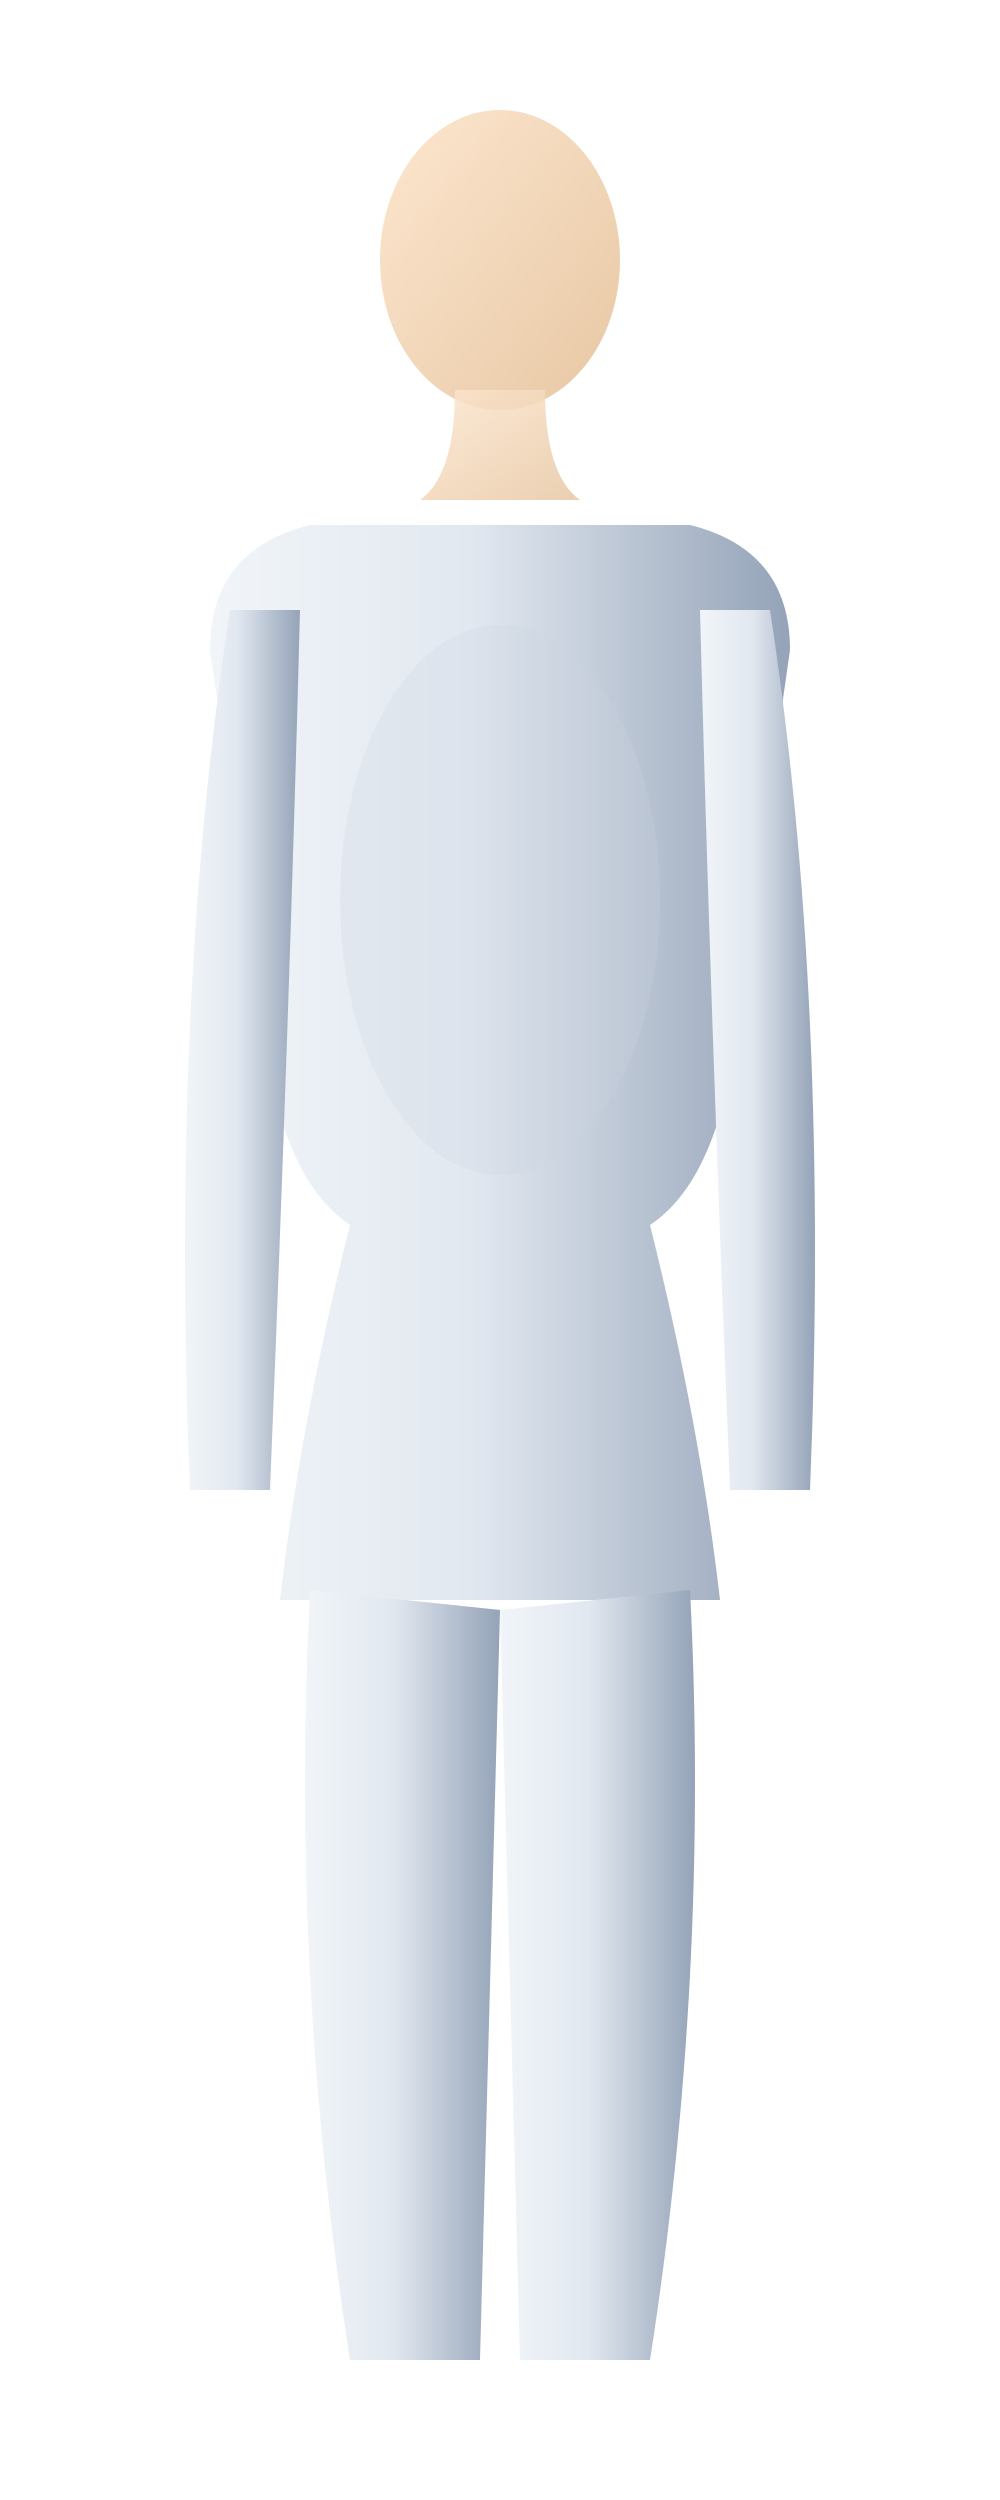
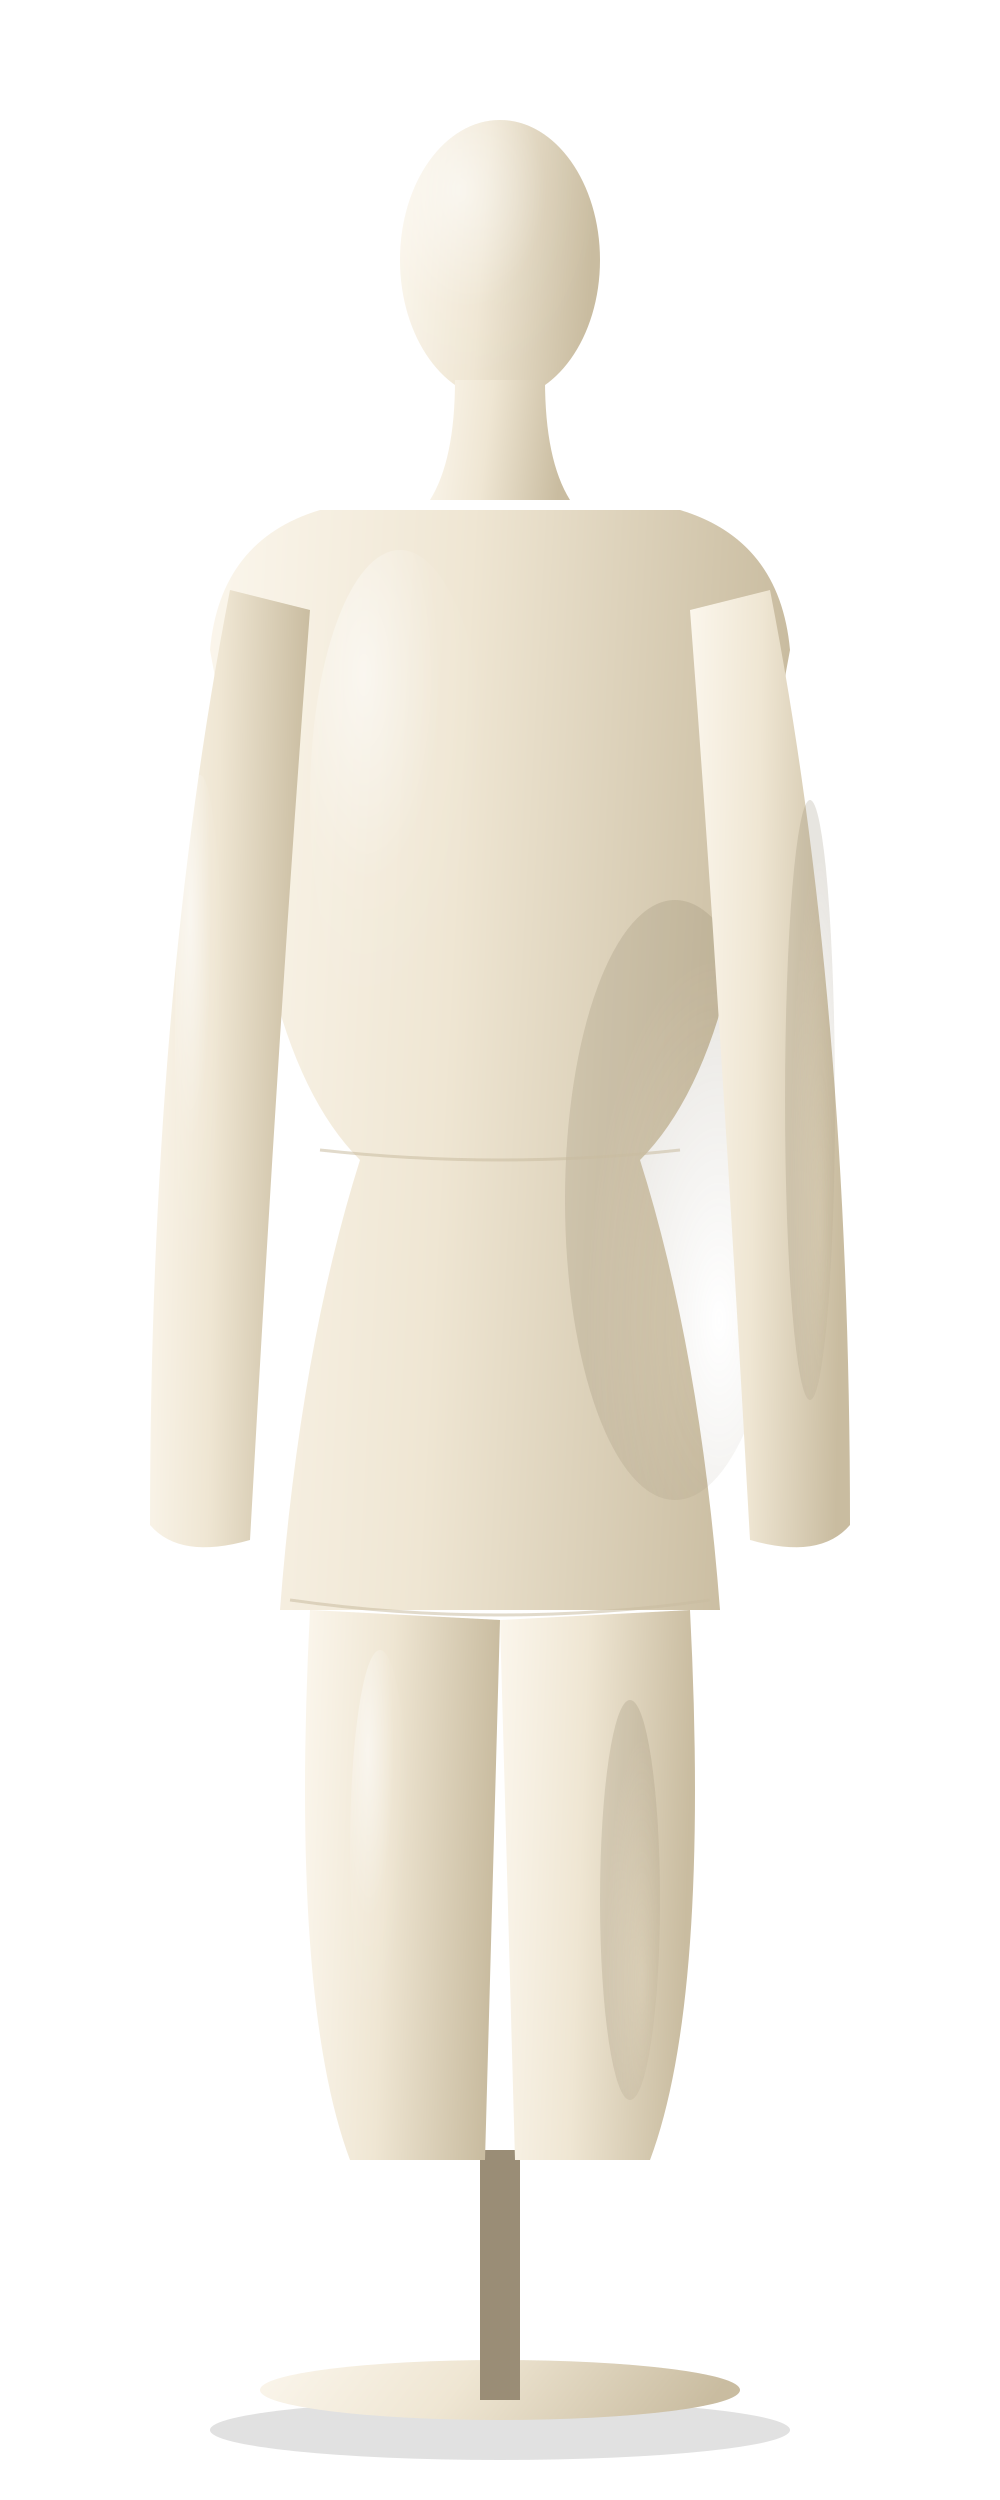
<svg xmlns="http://www.w3.org/2000/svg" viewBox="0 0 200 500" width="200" height="500">
  <defs>
-     <linearGradient id="bodyF" x1="0" y1="0" x2="1" y2="0">
-       <stop offset="0" stop-color="#f1f5f9" />
-       <stop offset="0.45" stop-color="#e2e8f0" />
-       <stop offset="1" stop-color="#94a3b8" />
+     <linearGradient id="manqF" x1="0" y1="0" x2="1" y2="0.1">
+       <stop offset="0" stop-color="#fbf6ec" />
+       <stop offset="0.45" stop-color="#efe6d3" />
+       <stop offset="1" stop-color="#c9bca0" />
    </linearGradient>
-     <linearGradient id="headF" x1="0" y1="0" x2="1" y2="1">
-       <stop offset="0" stop-color="#fde7d0" />
-       <stop offset="1" stop-color="#e7c7a3" />
-     </linearGradient>
+     <radialGradient id="hiF" cx="0.3" cy="0.25" r="0.7">
+       <stop offset="0" stop-color="#ffffff" stop-opacity="0.55" />
+       <stop offset="0.6" stop-color="#ffffff" stop-opacity="0.05" />
+       <stop offset="1" stop-color="#ffffff" stop-opacity="0" />
+     </radialGradient>
+     <radialGradient id="shF" cx="0.7" cy="0.7" r="0.6">
+       <stop offset="0" stop-color="#7d6f55" stop-opacity="0" />
+       <stop offset="1" stop-color="#7d6f55" stop-opacity="0.18" />
+     </radialGradient>
  </defs>
-   <ellipse cx="100" cy="52" rx="24" ry="30" fill="url(#headF)" />
-   <path d="M91 78 Q91 95 84 100 L116 100 Q109 95 109 78 Z" fill="url(#headF)" opacity="0.85" />
-   <path d="M62 105            Q42 110 42 130            L52 200            Q55 235 70 245            Q60 285 56 320            L144 320            Q140 285 130 245            Q145 235 148 200            L158 130            Q158 110 138 105 Z" fill="url(#bodyF)" />
-   <path d="M46 122 Q34 200 38 298 L54 298 Q58 200 60 122 Z" fill="url(#bodyF)" />
-   <path d="M154 122 Q166 200 162 298 L146 298 Q142 200 140 122 Z" fill="url(#bodyF)" />
-   <path d="M62 318 Q58 395 70 472 L96 472 L100 322 Z" fill="url(#bodyF)" />
-   <path d="M138 318 Q142 395 130 472 L104 472 L100 322 Z" fill="url(#bodyF)" />
-   <ellipse cx="100" cy="180" rx="32" ry="55" fill="#cbd5e1" opacity="0.25" />
+   <ellipse cx="100" cy="486" rx="58" ry="6" fill="#000" opacity="0.12" />
+   <ellipse cx="100" cy="478" rx="48" ry="6" fill="url(#manqF)" />
+   <rect x="96" y="430" width="8" height="50" fill="#9a8d76" />
+   <ellipse cx="100" cy="52" rx="20" ry="28" fill="url(#manqF)" />
+   <ellipse cx="100" cy="52" rx="20" ry="28" fill="url(#hiF)" />
+   <path d="M91 76 Q91 92 86 100 L114 100 Q109 92 109 76 Z" fill="url(#manqF)" />
+   <path d="M64 102            Q44 108 42 130            L54 195            Q60 220 72 232            Q60 270 56 322            L144 322            Q140 270 128 232            Q140 220 146 195            L158 130            Q156 108 136 102 Z" fill="url(#manqF)" />
+   <ellipse cx="80" cy="160" rx="18" ry="50" fill="url(#hiF)" />
+   <ellipse cx="135" cy="240" rx="22" ry="60" fill="url(#shF)" />
+   <path d="M64 230 Q100 234 136 230" stroke="#c9bca0" stroke-width="0.6" fill="none" opacity="0.55" />
+   <path d="M58 320 Q100 326 142 320" stroke="#c9bca0" stroke-width="0.6" fill="none" opacity="0.55" />
+   <path d="M46 118 Q30 200 30 305 Q36 312 50 308 Q56 200 62 122 Z" fill="url(#manqF)" />
+   <ellipse cx="40" cy="210" rx="5" ry="55" fill="url(#hiF)" />
+   <path d="M154 118 Q170 200 170 305 Q164 312 150 308 Q144 200 138 122 Z" fill="url(#manqF)" />
+   <ellipse cx="162" cy="220" rx="5" ry="60" fill="url(#shF)" />
+   <path d="M62 322 Q58 400 70 432 L97 432 L100 324 Z" fill="url(#manqF)" />
+   <ellipse cx="76" cy="370" rx="6" ry="40" fill="url(#hiF)" />
+   <path d="M138 322 Q142 400 130 432 L103 432 L100 324 Z" fill="url(#manqF)" />
+   <ellipse cx="126" cy="380" rx="6" ry="40" fill="url(#shF)" />
</svg>
